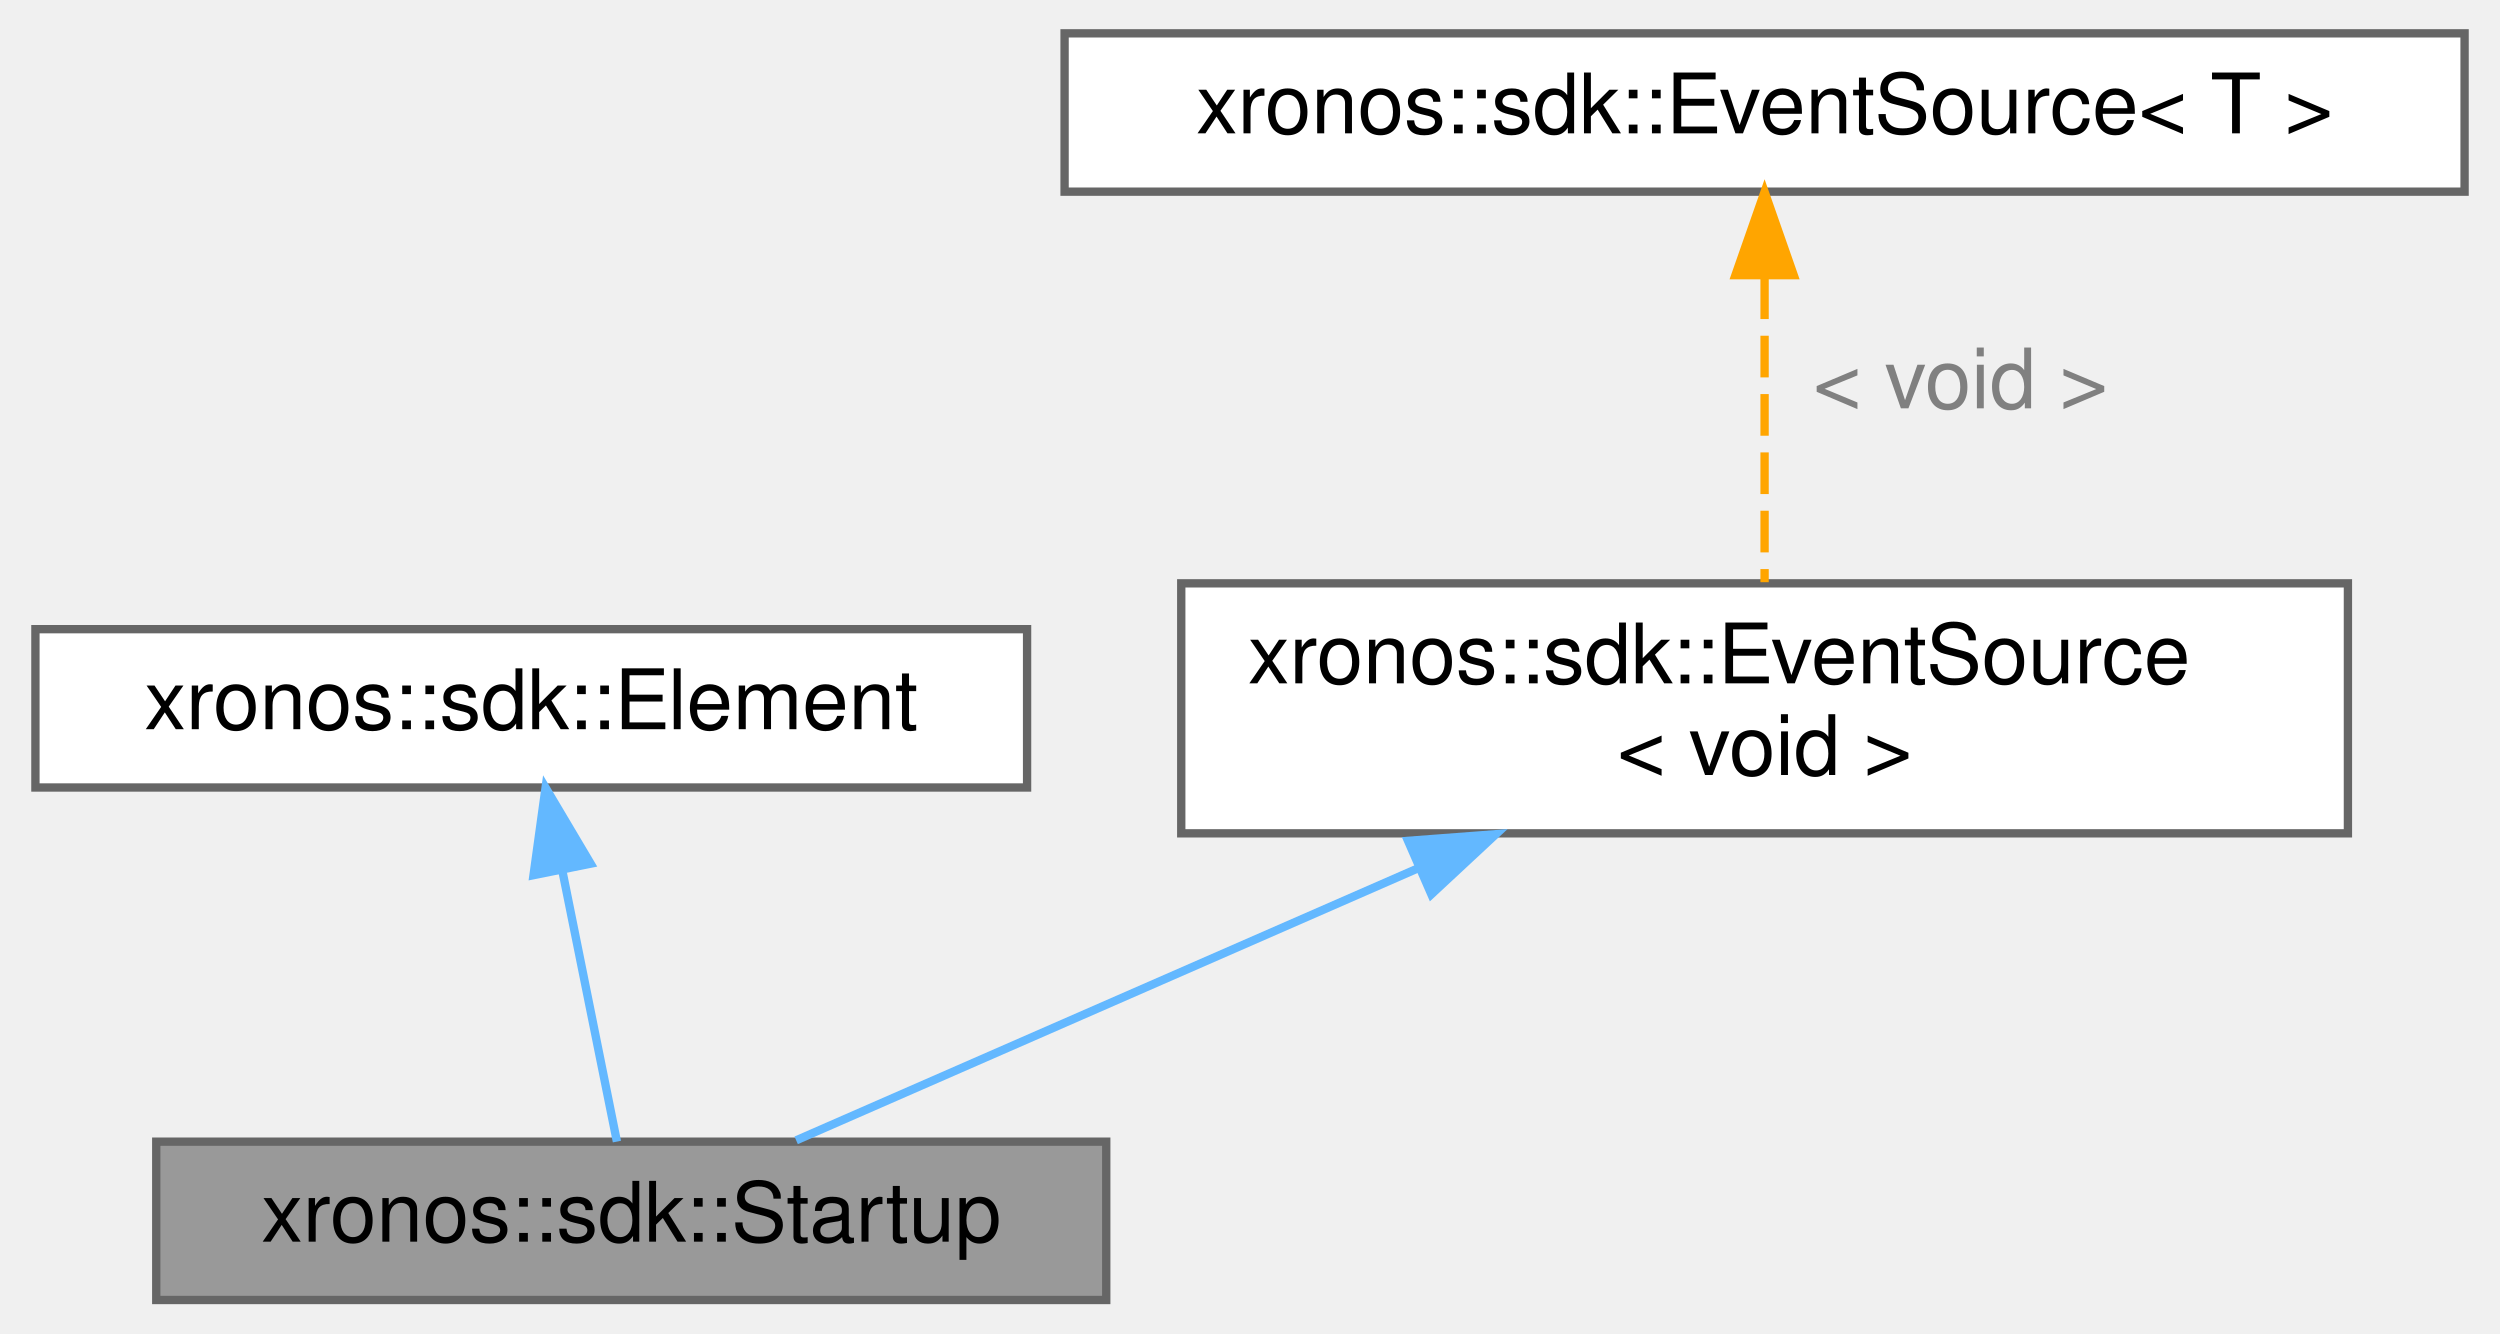
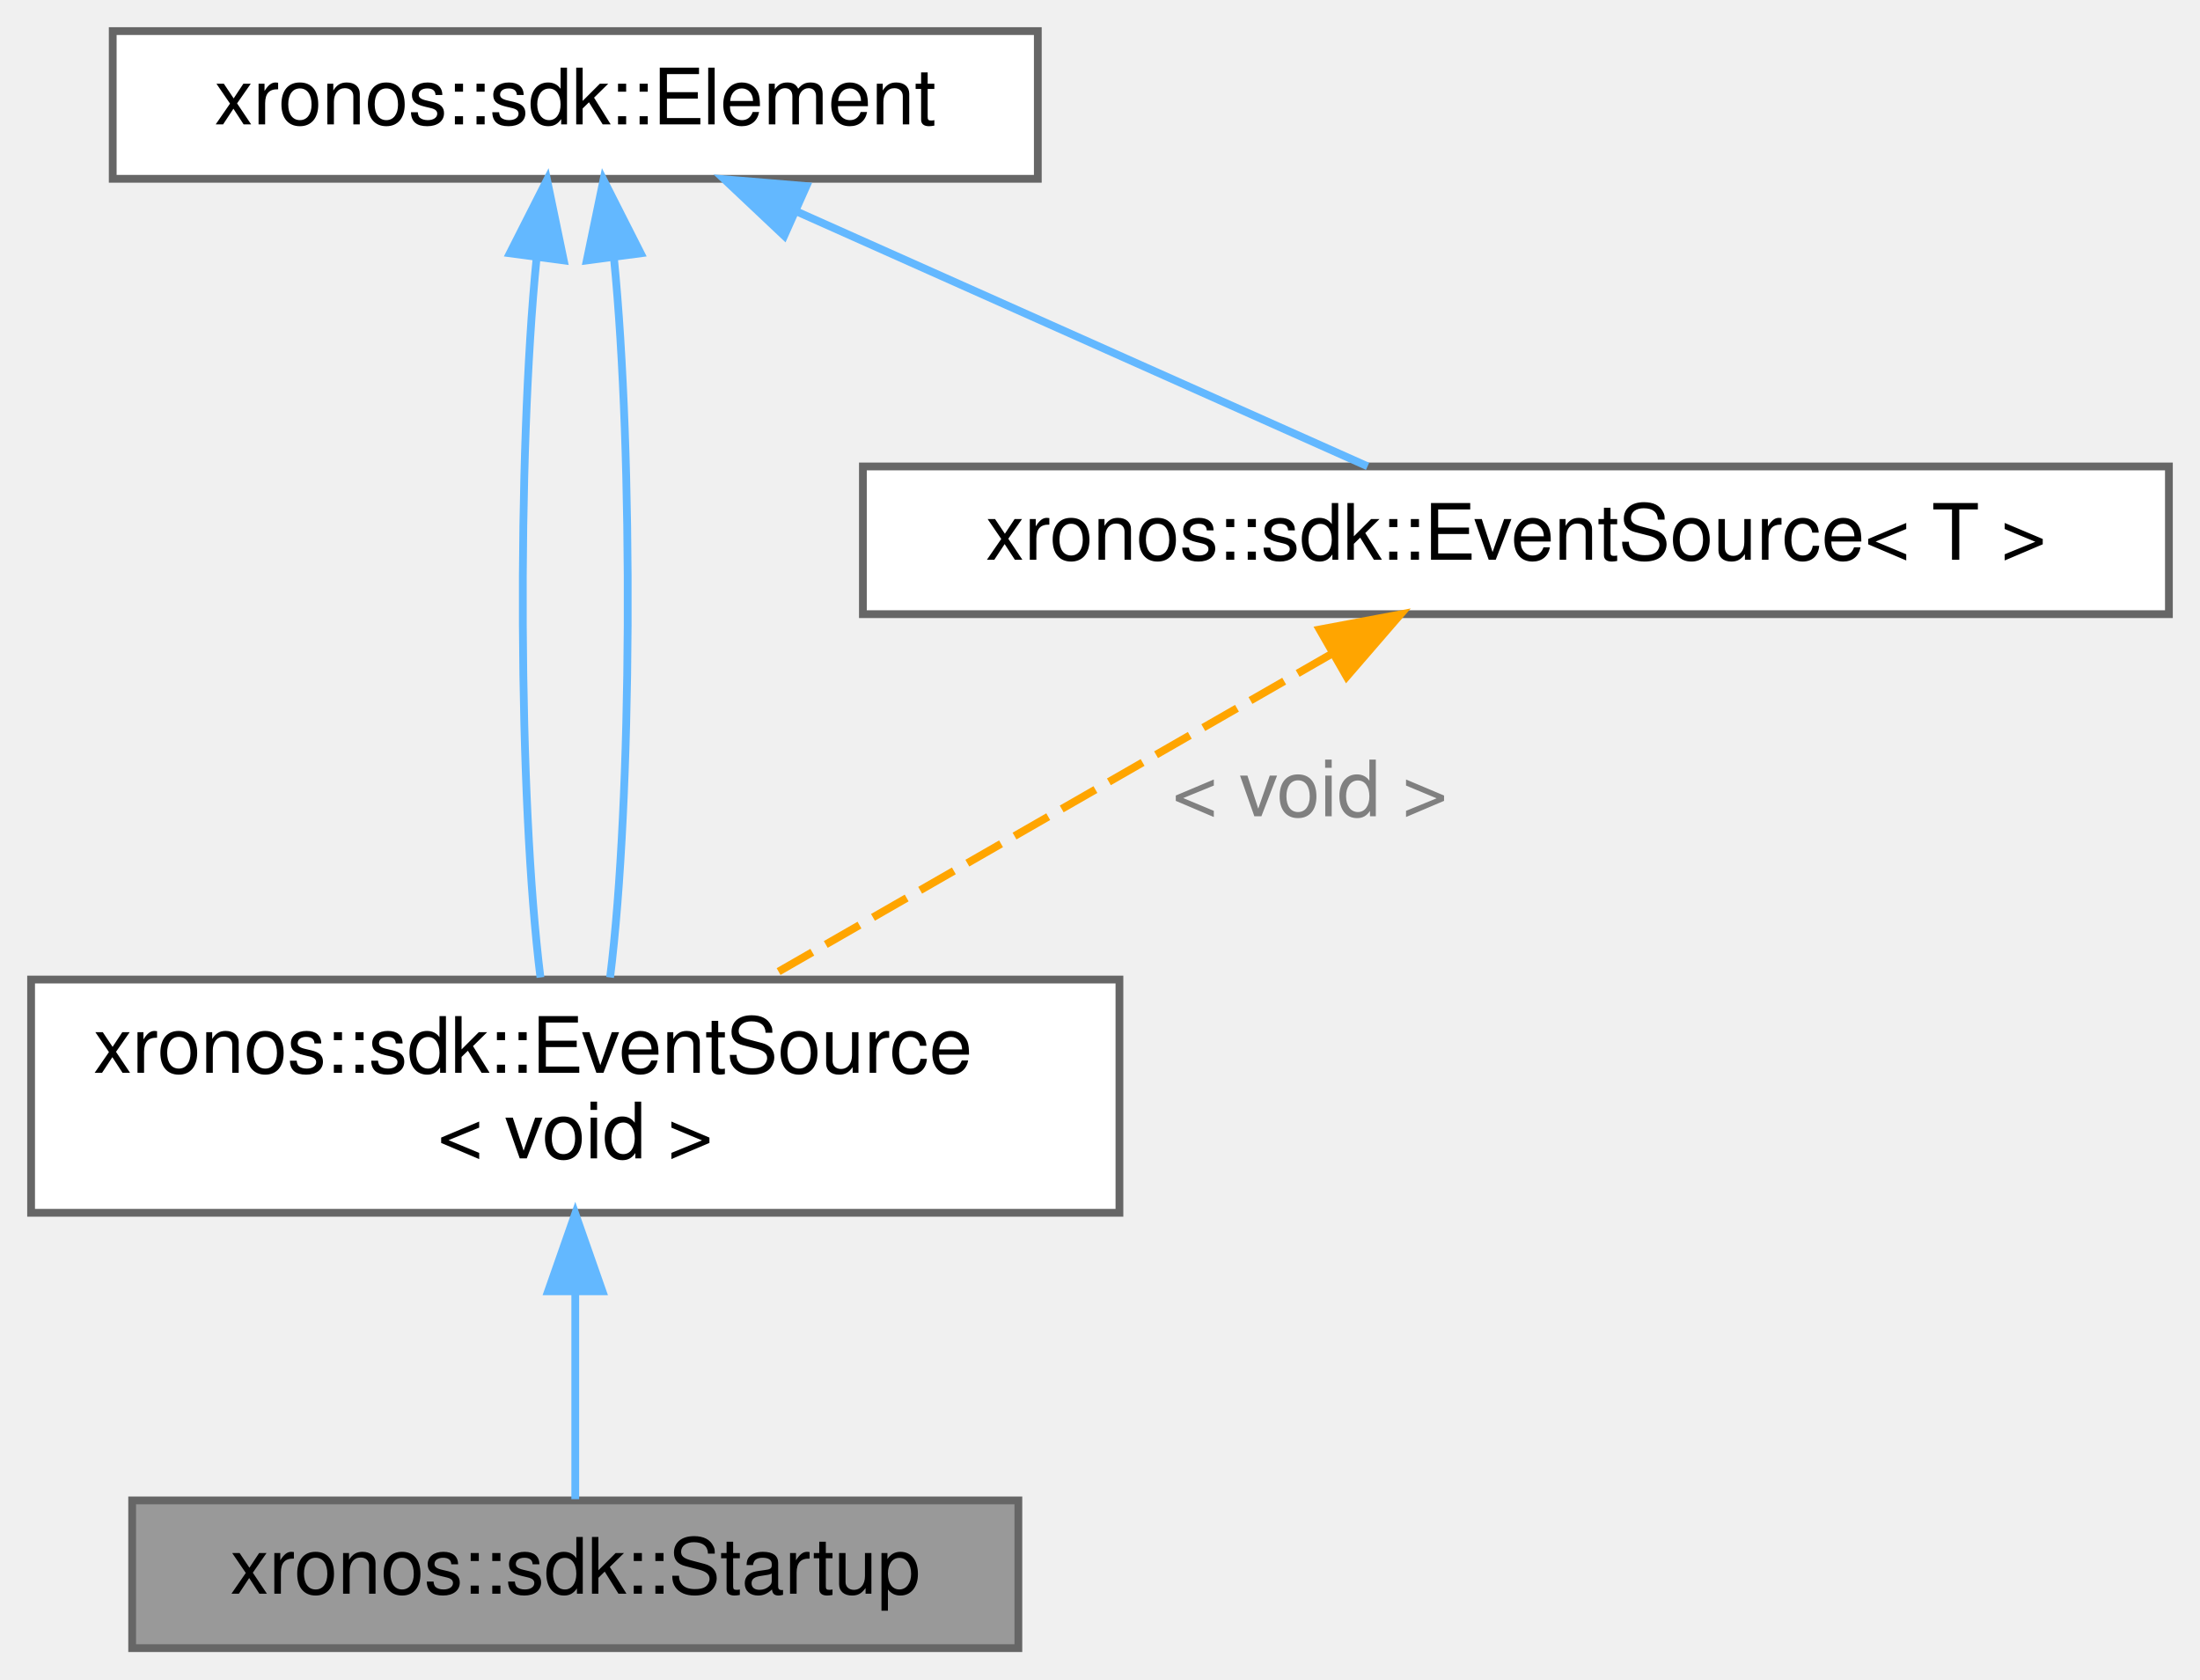
- <svg xmlns="http://www.w3.org/2000/svg" xmlns:xlink="http://www.w3.org/1999/xlink" width="300pt" height="160pt" viewBox="0.00 0.00 299.50 160.00">
-   <g id="graph0" class="graph" transform="scale(1 1) rotate(0) translate(4 156)">
+ <svg xmlns="http://www.w3.org/2000/svg" xmlns:xlink="http://www.w3.org/1999/xlink" width="283pt" height="216pt" viewBox="0.00 0.00 283.00 216.00">
+   <g id="graph0" class="graph" transform="scale(1 1) rotate(0) translate(4 212)">
    <g id="Node000001" class="node">
      <g id="a_Node000001">
        <a xlink:title="An event that triggers when the program starts executing.">
-           <polygon fill="#999999" stroke="#666666" points="128.5,-19 14.5,-19 14.5,0 128.5,0 128.5,-19" />
-           <text text-anchor="middle" x="71.5" y="-7" font-family="Helvetica,sans-Serif" font-size="10.00">xronos::sdk::Startup</text>
+           <polygon fill="#999999" stroke="#666666" points="127,-19 13,-19 13,0 127,0 127,-19" />
+           <text text-anchor="middle" x="70" y="-7" font-family="Helvetica,sans-Serif" font-size="10.00">xronos::sdk::Startup</text>
        </a>
      </g>
    </g>
    <g id="Node000002" class="node">
      <g id="a_Node000002">
-         <a xlink:href="classxronos_1_1sdk_1_1Element.html" target="_top" xlink:title="Base class for all reactor elements.">
-           <polygon fill="white" stroke="#666666" points="119,-80.5 0,-80.5 0,-61.5 119,-61.5 119,-80.5" />
-           <text text-anchor="middle" x="59.5" y="-68.5" font-family="Helvetica,sans-Serif" font-size="10.00">xronos::sdk::Element</text>
+         <a xlink:href="classxronos_1_1sdk_1_1EventSource_3_01void_01_4.html" target="_top" xlink:title="Base class for reactor elements that can be used as triggers of reactions.">
+           <polygon fill="white" stroke="#666666" points="140,-86 0,-86 0,-56 140,-56 140,-86" />
+           <text text-anchor="start" x="8" y="-74" font-family="Helvetica,sans-Serif" font-size="10.00">xronos::sdk::EventSource</text>
+           <text text-anchor="middle" x="70" y="-63" font-family="Helvetica,sans-Serif" font-size="10.00">&lt; void &gt;</text>
        </a>
      </g>
    </g>
    <g id="edge1_Node000001_Node000002" class="edge">
      <g id="a_edge1_Node000001_Node000002">
        <a xlink:title=" ">
-           <path fill="none" stroke="#63b8ff" d="M63.2,-51.66C65.39,-40.77 68.07,-27.49 69.78,-19.01" />
-           <polygon fill="#63b8ff" stroke="#63b8ff" points="59.77,-50.98 61.22,-61.48 66.63,-52.36 59.77,-50.98" />
+           <path fill="none" stroke="#63b8ff" d="M70,-45.79C70,-36.36 70,-26.15 70,-19.16" />
+           <polygon fill="#63b8ff" stroke="#63b8ff" points="66.5,-45.9 70,-55.9 73.5,-45.9 66.5,-45.9" />
        </a>
      </g>
    </g>
    <g id="Node000003" class="node">
      <g id="a_Node000003">
-         <a xlink:href="classxronos_1_1sdk_1_1EventSource_3_01void_01_4.html" target="_top" xlink:title="Base class for reactor elements that can be used as triggers of reactions.">
-           <polygon fill="white" stroke="#666666" points="277.5,-86 137.5,-86 137.5,-56 277.5,-56 277.5,-86" />
-           <text text-anchor="start" x="145.5" y="-74" font-family="Helvetica,sans-Serif" font-size="10.00">xronos::sdk::EventSource</text>
-           <text text-anchor="middle" x="207.5" y="-63" font-family="Helvetica,sans-Serif" font-size="10.00">&lt; void &gt;</text>
+         <a xlink:href="classxronos_1_1sdk_1_1Element.html" target="_top" xlink:title="Base class for all reactor elements.">
+           <polygon fill="white" stroke="#666666" points="129.5,-208 10.5,-208 10.5,-189 129.5,-189 129.5,-208" />
+           <text text-anchor="middle" x="70" y="-196" font-family="Helvetica,sans-Serif" font-size="10.00">xronos::sdk::Element</text>
        </a>
      </g>
    </g>
-     <g id="edge2_Node000001_Node000003" class="edge">
-       <g id="a_edge2_Node000001_Node000003">
+     <g id="edge2_Node000002_Node000003" class="edge">
+       <g id="a_edge2_Node000002_Node000003">
        <a xlink:title=" ">
-           <path fill="none" stroke="#63b8ff" d="M166.06,-51.87C141.24,-41.01 110.81,-27.7 91.29,-19.16" />
-           <polygon fill="#63b8ff" stroke="#63b8ff" points="164.71,-55.1 175.27,-55.9 167.51,-48.68 164.71,-55.1" />
+           <path fill="none" stroke="#63b8ff" d="M65.02,-178.76C62.5,-153.48 62.67,-109.02 65.52,-86.27" />
+           <polygon fill="#63b8ff" stroke="#63b8ff" points="61.58,-179.42 66.37,-188.87 68.52,-178.5 61.58,-179.42" />
+         </a>
+       </g>
+     </g>
+     <g id="edge3_Node000002_Node000003" class="edge">
+       <g id="a_edge3_Node000002_Node000003">
+         <a xlink:title=" ">
+           <path fill="none" stroke="#63b8ff" d="M74.98,-178.76C77.5,-153.48 77.33,-109.02 74.48,-86.27" />
+           <polygon fill="#63b8ff" stroke="#63b8ff" points="71.48,-178.5 73.63,-188.87 78.42,-179.42 71.48,-178.5" />
        </a>
      </g>
    </g>
    <g id="Node000004" class="node">
      <g id="a_Node000004">
        <a xlink:href="classxronos_1_1sdk_1_1EventSource.html" target="_top" xlink:title="Base class for reactor elements that can be used as triggers of reactions.">
-           <polygon fill="white" stroke="#666666" points="291.5,-152 123.5,-152 123.5,-133 291.5,-133 291.5,-152" />
-           <text text-anchor="middle" x="207.5" y="-140" font-family="Helvetica,sans-Serif" font-size="10.00">xronos::sdk::EventSource&lt; T &gt;</text>
+           <polygon fill="white" stroke="#666666" points="275,-152 107,-152 107,-133 275,-133 275,-152" />
+           <text text-anchor="middle" x="191" y="-140" font-family="Helvetica,sans-Serif" font-size="10.00">xronos::sdk::EventSource&lt; T &gt;</text>
        </a>
      </g>
    </g>
-     <g id="edge3_Node000003_Node000004" class="edge">
-       <g id="a_edge3_Node000003_Node000004">
+     <g id="edge5_Node000004_Node000003" class="edge">
+       <g id="a_edge5_Node000004_Node000003">
        <a xlink:title=" ">
-           <path fill="none" stroke="orange" stroke-dasharray="5,2" d="M207.5,-122.71C207.5,-111.19 207.5,-96.68 207.5,-86.14" />
-           <polygon fill="orange" stroke="orange" points="204,-122.98 207.5,-132.98 211,-122.98 204,-122.98" />
+           <path fill="none" stroke="#63b8ff" d="M98.31,-184.87C120.97,-174.76 152.13,-160.85 171.92,-152.02" />
+           <polygon fill="#63b8ff" stroke="#63b8ff" points="96.88,-181.67 89.17,-188.94 99.73,-188.06 96.88,-181.67" />
        </a>
      </g>
-       <text text-anchor="middle" x="231" y="-107" font-family="Helvetica,sans-Serif" font-size="10.00" fill="grey"> &lt; void &gt;</text>
+     </g>
+     <g id="edge4_Node000002_Node000004" class="edge">
+       <g id="a_edge4_Node000002_Node000004">
+         <a xlink:title=" ">
+           <path fill="none" stroke="orange" stroke-dasharray="5,2" d="M167.26,-127.87C146.3,-115.82 115.84,-98.33 94.61,-86.14" />
+           <polygon fill="orange" stroke="orange" points="165.75,-131.03 176.16,-132.98 169.23,-124.96 165.75,-131.03" />
+         </a>
+       </g>
+       <text text-anchor="middle" x="164.5" y="-107" font-family="Helvetica,sans-Serif" font-size="10.00" fill="grey"> &lt; void &gt;</text>
    </g>
  </g>
</svg>
